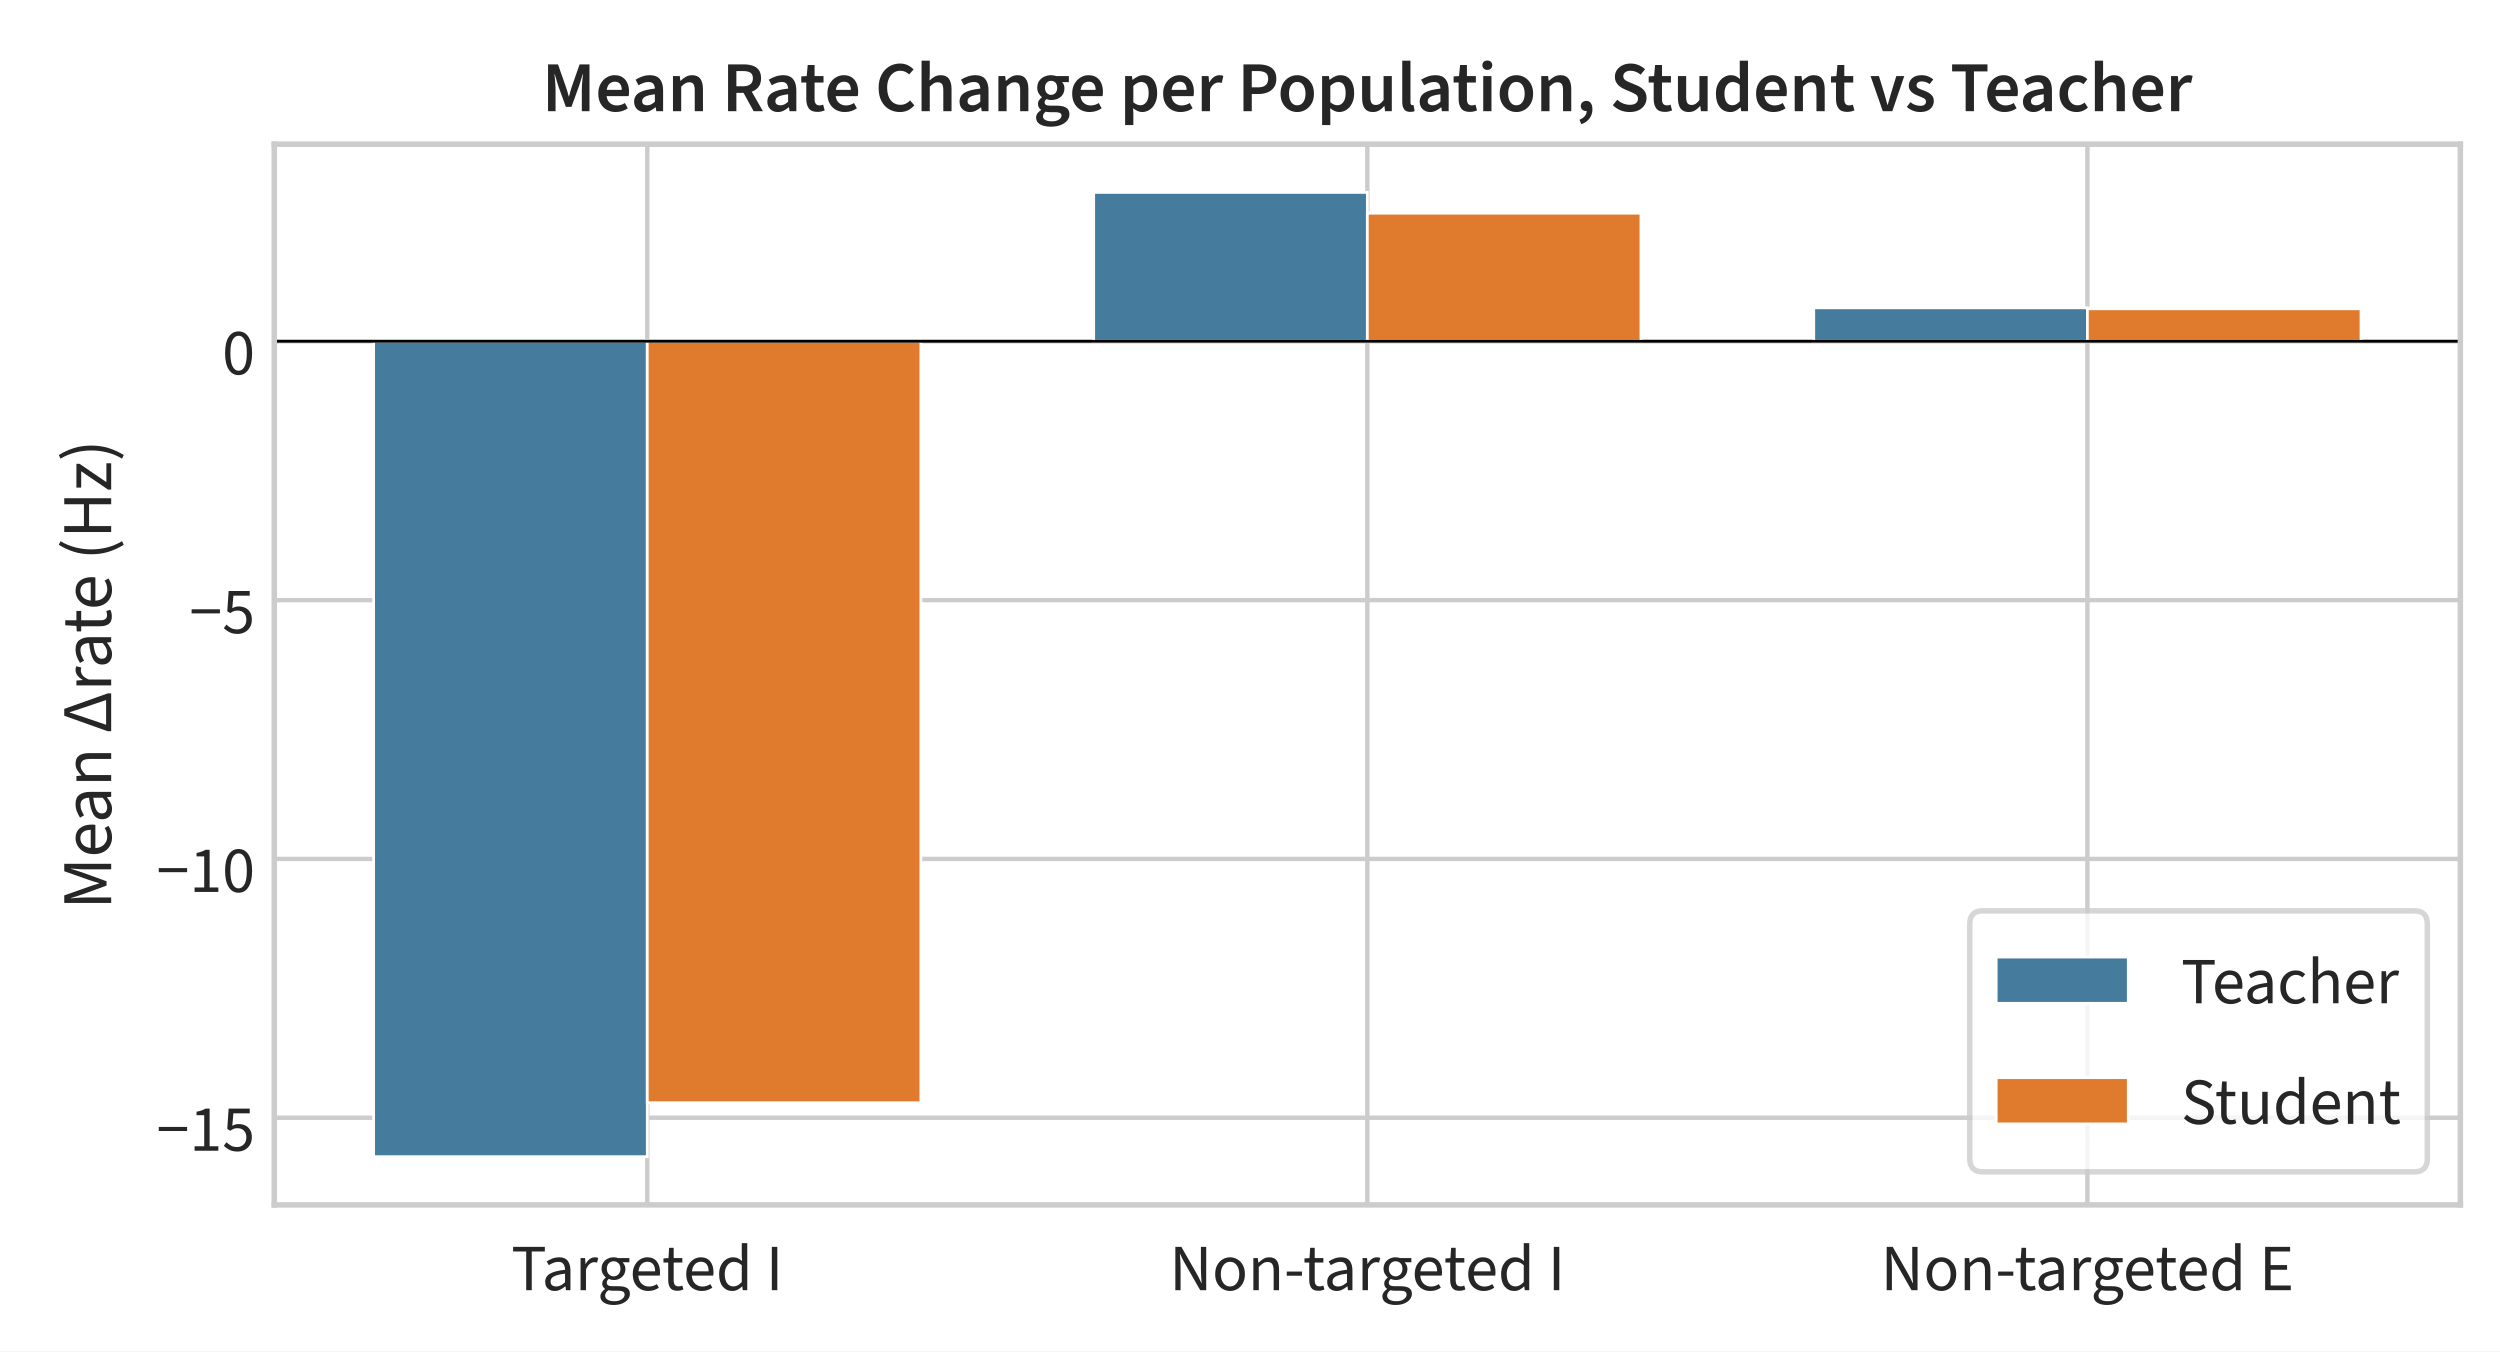
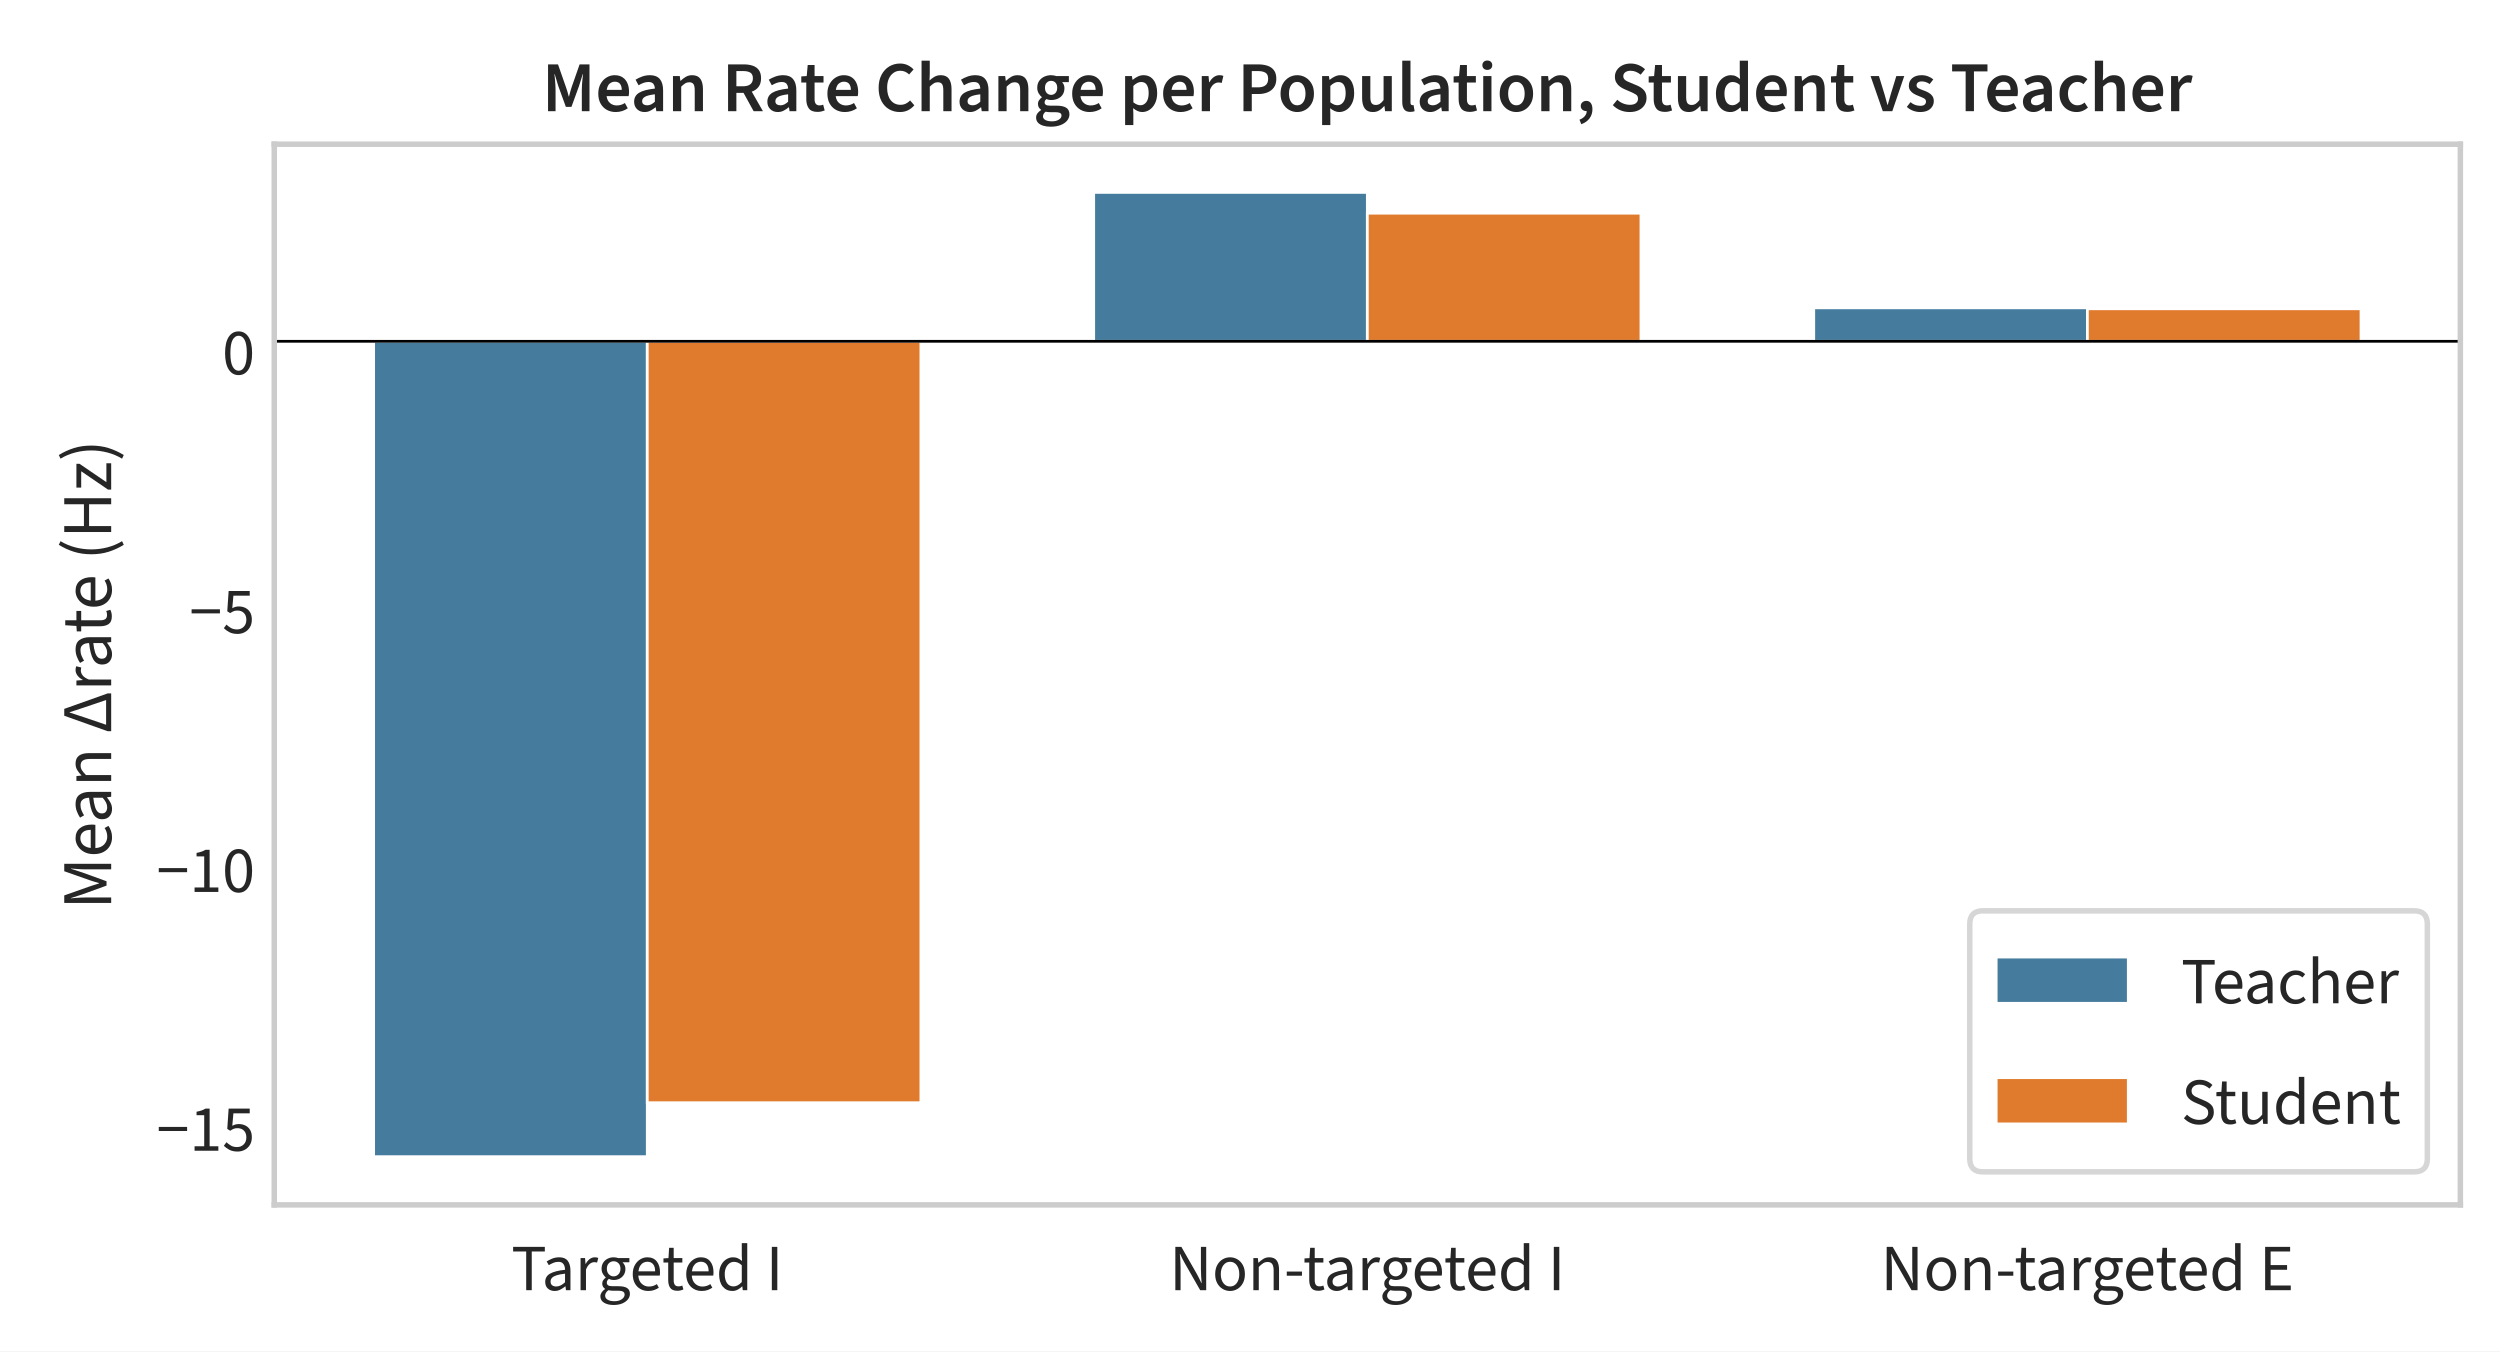
<svg xmlns="http://www.w3.org/2000/svg" xmlns:xlink="http://www.w3.org/1999/xlink" width="454.213pt" height="245.52pt" viewBox="0 0 454.213 245.52" version="1.1">
  <defs>
    <style type="text/css">*{stroke-linejoin: round; stroke-linecap: butt}</style>
  </defs>
  <g id="figure_1">
    <g id="patch_1">
      <path d="M 0 245.52  L 454.213 245.52  L 454.213 0  L 0 0  z " style="fill: #ffffff" />
    </g>
    <g id="axes_1">
      <g id="patch_2">
        <path d="M 49.831 218.908  L 447.013 218.908  L 447.013 26.2  L 49.831 26.2  z " style="fill: #ffffff" />
      </g>
      <g id="matplotlib.axis_1">
        <g id="xtick_1">
-           <g id="line2d_1">
-             <path d="M 117.598 218.908  L 117.598 26.2  " clip-path="url(#p86b9e439c9)" style="fill: none; stroke: #cccccc; stroke-width: 0.8; stroke-linecap: round" />
-           </g>
-           <g id="line2d_2" />
+           <g id="line2d_1" />
          <g id="text_1">
            <g style="fill: #262626" transform="translate(92.89114 234.408) scale(0.12 -0.12)">
              <defs>
                <path id="SourceSans3-Regular-15" d="M 1446 0  L 1446 3750  L 179 3750  L 179 4198  L 3251 4198  L 3251 3750  L 1984 3750  L 1984 0  L 1446 0  z " transform="scale(0.015625)" />
                <path id="SourceSans3-Regular-1c" d="M 1242 -77  Q 851 -77 588 153  Q 326 384 326 806  Q 326 1331 787 1600  Q 1248 1869 2246 1978  Q 2246 2176 2188 2349  Q 2131 2522 1993 2634  Q 1856 2746 1600 2746  Q 1331 2746 1094 2643  Q 858 2541 672 2426  L 467 2784  Q 685 2931 1001 3059  Q 1318 3187 1690 3187  Q 2259 3187 2515 2838  Q 2771 2490 2771 1907  L 2771 0  L 2336 0  L 2291 371  L 2272 371  Q 2042 186 1789 54  Q 1536 -77 1242 -77  z M 1389 358  Q 1613 358 1817 460  Q 2022 563 2246 762  L 2246 1600  Q 1722 1542 1414 1440  Q 1107 1338 976 1190  Q 845 1043 845 838  Q 845 582 1005 470  Q 1165 358 1389 358  z " transform="scale(0.015625)" />
                <path id="SourceSans3-Regular-2d" d="M 525 0  L 525 3110  L 960 3110  L 1005 2547  L 1024 2547  Q 1178 2842 1408 3014  Q 1638 3187 1907 3187  Q 2093 3187 2240 3123  L 2125 2675  Q 2054 2694 1993 2704  Q 1933 2714 1837 2714  Q 1638 2714 1424 2554  Q 1210 2394 1050 1997  L 1050 0  L 525 0  z " transform="scale(0.015625)" />
                <path id="SourceSans3-Regular-22" d="M 1574 -1434  Q 1005 -1434 646 -1216  Q 288 -998 288 -595  Q 288 -397 409 -214  Q 531 -32 742 109  L 742 134  Q 627 205 547 333  Q 467 461 467 640  Q 467 838 576 985  Q 685 1133 806 1216  L 806 1242  Q 653 1370 528 1587  Q 403 1805 403 2080  Q 403 2419 563 2668  Q 723 2918 992 3052  Q 1261 3187 1574 3187  Q 1702 3187 1817 3164  Q 1933 3142 2016 3110  L 3098 3110  L 3098 2707  L 2451 2707  L 2451 2682  Q 2560 2579 2637 2425  Q 2714 2272 2714 2061  Q 2714 1734 2560 1491  Q 2406 1248 2150 1117  Q 1894 986 1574 986  Q 1325 986 1107 1094  Q 1024 1024 966 937  Q 909 851 909 723  Q 909 576 1027 480  Q 1146 384 1459 384  L 2061 384  Q 2605 384 2877 208  Q 3149 32 3149 -358  Q 3149 -646 2957 -889  Q 2765 -1133 2413 -1283  Q 2061 -1434 1574 -1434  z M 1574 1338  Q 1843 1338 2038 1539  Q 2234 1741 2234 2080  Q 2234 2419 2042 2611  Q 1850 2803 1574 2803  Q 1299 2803 1107 2611  Q 915 2419 915 2080  Q 915 1741 1110 1539  Q 1306 1338 1574 1338  z M 1651 -1069  Q 2099 -1069 2368 -873  Q 2637 -678 2637 -435  Q 2637 -218 2473 -134  Q 2310 -51 2010 -51  L 1472 -51  Q 1382 -51 1276 -38  Q 1171 -26 1069 0  Q 902 -122 825 -256  Q 749 -390 749 -525  Q 749 -774 989 -921  Q 1229 -1069 1651 -1069  z " transform="scale(0.015625)" />
                <path id="SourceSans3-Regular-20" d="M 1702 2758  Q 1510 2758 1328 2665  Q 1146 2573 1014 2368  Q 883 2163 838 1830  L 2458 1830  Q 2458 2285 2259 2521  Q 2061 2758 1702 2758  z M 1786 -77  Q 1370 -77 1027 115  Q 685 307 486 675  Q 288 1043 288 1555  Q 288 2061 489 2425  Q 691 2790 1014 2988  Q 1338 3187 1696 3187  Q 2298 3187 2614 2790  Q 2931 2394 2931 1728  Q 2931 1645 2924 1568  Q 2918 1491 2906 1414  L 826 1414  Q 864 890 1161 621  Q 1459 352 1850 352  Q 2074 352 2269 416  Q 2464 480 2624 589  L 2816 243  Q 2611 102 2358 12  Q 2106 -77 1786 -77  z " transform="scale(0.015625)" />
                <path id="SourceSans3-Regular-2f" d="M 1504 -58  Q 1005 -58 809 227  Q 614 512 614 979  L 614 2682  L 154 2682  L 154 3078  L 640 3110  L 704 4109  L 1146 4109  L 1146 3110  L 1984 3110  L 1984 2682  L 1146 2682  L 1146 966  Q 1146 685 1251 528  Q 1357 371 1626 371  Q 1709 371 1798 387  Q 1888 403 1978 448  L 2086 77  Q 1965 13 1814 -22  Q 1664 -58 1504 -58  z " transform="scale(0.015625)" />
                <path id="SourceSans3-Regular-1f" d="M 1587 -77  Q 1005 -77 653 348  Q 301 774 301 1549  Q 301 2054 489 2422  Q 678 2790 988 2988  Q 1299 3187 1651 3187  Q 1920 3187 2118 3091  Q 2317 2995 2522 2829  L 2496 3360  L 2496 4557  L 3027 4557  L 3027 0  L 2592 0  L 2547 365  L 2528 365  Q 2349 186 2105 54  Q 1862 -77 1587 -77  z M 1702 365  Q 2112 365 2496 794  L 2496 2419  Q 2298 2598 2115 2672  Q 1933 2746 1741 2746  Q 1491 2746 1289 2595  Q 1088 2445 966 2179  Q 845 1914 845 1555  Q 845 998 1069 681  Q 1293 365 1702 365  z " transform="scale(0.015625)" />
                <path id="SourceSans3-Regular-1" transform="scale(0.015625)" />
                <path id="SourceSans3-Regular-a" d="M 576 0  L 576 4198  L 1107 4198  L 1107 0  L 576 0  z " transform="scale(0.015625)" />
              </defs>
              <use xlink:href="#SourceSans3-Regular-15" />
              <use xlink:href="#SourceSans3-Regular-1c" transform="translate(46.29688 0)" />
              <use xlink:href="#SourceSans3-Regular-2d" transform="translate(96.70312 0)" />
              <use xlink:href="#SourceSans3-Regular-22" transform="translate(130.4062 0)" />
              <use xlink:href="#SourceSans3-Regular-20" transform="translate(179.4062 0)" />
              <use xlink:href="#SourceSans3-Regular-2f" transform="translate(228 0)" />
              <use xlink:href="#SourceSans3-Regular-20" transform="translate(260.3906 0)" />
              <use xlink:href="#SourceSans3-Regular-1f" transform="translate(309.9844 0)" />
              <use xlink:href="#SourceSans3-Regular-1" transform="translate(365.4844 0)" />
              <use xlink:href="#SourceSans3-Regular-a" transform="translate(385.4844 0)" />
            </g>
          </g>
        </g>
        <g id="xtick_2">
-           <g id="line2d_3">
-             <path d="M 248.422 218.908  L 248.422 26.2  " clip-path="url(#p86b9e439c9)" style="fill: none; stroke: #cccccc; stroke-width: 0.8; stroke-linecap: round" />
-           </g>
-           <g id="line2d_4" />
+           <g id="line2d_2" />
          <g id="text_2">
            <g style="fill: #262626" transform="translate(212.4643 234.408) scale(0.12 -0.12)">
              <defs>
                <path id="SourceSans3-Regular-f" d="M 576 0  L 576 4198  L 1158 4198  L 2650 1587  Q 2771 1376 2883 1145  Q 2995 915 3098 685  L 3123 685  Q 3098 1011 3075 1350  Q 3053 1690 3053 2016  L 3053 4198  L 3565 4198  L 3565 0  L 2982 0  L 1491 2611  Q 1370 2822 1254 3052  Q 1139 3283 1037 3514  L 1011 3514  Q 1043 3200 1062 2867  Q 1082 2534 1082 2195  L 1082 0  L 576 0  z " transform="scale(0.015625)" />
                <path id="SourceSans3-Regular-2a" d="M 1734 -77  Q 1357 -77 1027 115  Q 698 307 496 672  Q 294 1037 294 1549  Q 294 2074 496 2438  Q 698 2803 1027 2995  Q 1357 3187 1734 3187  Q 2118 3187 2444 2995  Q 2771 2803 2972 2438  Q 3174 2074 3174 1549  Q 3174 1037 2972 672  Q 2771 307 2444 115  Q 2118 -77 1734 -77  z M 1734 358  Q 2138 358 2384 688  Q 2630 1018 2630 1549  Q 2630 2086 2384 2419  Q 2138 2752 1734 2752  Q 1338 2752 1088 2419  Q 838 2086 838 1549  Q 838 1018 1088 688  Q 1338 358 1734 358  z " transform="scale(0.015625)" />
                <path id="SourceSans3-Regular-29" d="M 525 0  L 525 3110  L 960 3110  L 1005 2662  L 1024 2662  Q 1248 2886 1497 3036  Q 1747 3187 2067 3187  Q 2560 3187 2787 2876  Q 3014 2566 3014 1971  L 3014 0  L 2490 0  L 2490 1901  Q 2490 2336 2349 2534  Q 2208 2733 1901 2733  Q 1664 2733 1475 2611  Q 1286 2490 1050 2253  L 1050 0  L 525 0  z " transform="scale(0.015625)" />
                <path id="SourceSans3-Regular-587" d="M 262 1402  L 262 1805  L 1734 1805  L 1734 1402  L 262 1402  z " transform="scale(0.015625)" />
              </defs>
              <use xlink:href="#SourceSans3-Regular-f" />
              <use xlink:href="#SourceSans3-Regular-2a" transform="translate(64.70312 0)" />
              <use xlink:href="#SourceSans3-Regular-29" transform="translate(118.9062 0)" />
              <use xlink:href="#SourceSans3-Regular-587" transform="translate(173.6094 0)" />
              <use xlink:href="#SourceSans3-Regular-2f" transform="translate(202.1094 0)" />
              <use xlink:href="#SourceSans3-Regular-1c" transform="translate(233.8125 0)" />
              <use xlink:href="#SourceSans3-Regular-2d" transform="translate(284.2188 0)" />
              <use xlink:href="#SourceSans3-Regular-22" transform="translate(317.9219 0)" />
              <use xlink:href="#SourceSans3-Regular-20" transform="translate(366.9219 0)" />
              <use xlink:href="#SourceSans3-Regular-2f" transform="translate(415.5156 0)" />
              <use xlink:href="#SourceSans3-Regular-20" transform="translate(447.9062 0)" />
              <use xlink:href="#SourceSans3-Regular-1f" transform="translate(497.5 0)" />
              <use xlink:href="#SourceSans3-Regular-1" transform="translate(553 0)" />
              <use xlink:href="#SourceSans3-Regular-a" transform="translate(573 0)" />
            </g>
          </g>
        </g>
        <g id="xtick_3">
-           <g id="line2d_5">
-             <path d="M 379.246 218.908  L 379.246 26.2  " clip-path="url(#p86b9e439c9)" style="fill: none; stroke: #cccccc; stroke-width: 0.8; stroke-linecap: round" />
-           </g>
-           <g id="line2d_6" />
+           <g id="line2d_3" />
          <g id="text_3">
            <g style="fill: #262626" transform="translate(341.704 234.408) scale(0.12 -0.12)">
              <defs>
                <path id="SourceSans3-Regular-6" d="M 576 0  L 576 4198  L 2995 4198  L 2995 3750  L 1107 3750  L 1107 2432  L 2701 2432  L 2701 1978  L 1107 1978  L 1107 454  L 3059 454  L 3059 0  L 576 0  z " transform="scale(0.015625)" />
              </defs>
              <use xlink:href="#SourceSans3-Regular-f" />
              <use xlink:href="#SourceSans3-Regular-2a" transform="translate(64.70312 0)" />
              <use xlink:href="#SourceSans3-Regular-29" transform="translate(118.9062 0)" />
              <use xlink:href="#SourceSans3-Regular-587" transform="translate(173.6094 0)" />
              <use xlink:href="#SourceSans3-Regular-2f" transform="translate(202.1094 0)" />
              <use xlink:href="#SourceSans3-Regular-1c" transform="translate(233.8125 0)" />
              <use xlink:href="#SourceSans3-Regular-2d" transform="translate(284.2188 0)" />
              <use xlink:href="#SourceSans3-Regular-22" transform="translate(317.9219 0)" />
              <use xlink:href="#SourceSans3-Regular-20" transform="translate(366.9219 0)" />
              <use xlink:href="#SourceSans3-Regular-2f" transform="translate(415.5156 0)" />
              <use xlink:href="#SourceSans3-Regular-20" transform="translate(447.9062 0)" />
              <use xlink:href="#SourceSans3-Regular-1f" transform="translate(497.5 0)" />
              <use xlink:href="#SourceSans3-Regular-1" transform="translate(553 0)" />
              <use xlink:href="#SourceSans3-Regular-6" transform="translate(573 0)" />
            </g>
          </g>
        </g>
      </g>
      <g id="matplotlib.axis_2">
        <g id="ytick_1">
-           <g id="line2d_7">
-             <path d="M 49.831 203.075  L 447.013 203.075  " clip-path="url(#p86b9e439c9)" style="fill: none; stroke: #cccccc; stroke-width: 0.8; stroke-linecap: round" />
-           </g>
-           <g id="line2d_8" />
+           <g id="line2d_4" />
          <g id="text_4">
            <g style="fill: #262626" transform="translate(28.438 209.0754) scale(0.12 -0.12)">
              <defs>
                <path id="SourceSans3-Regular-873" d="M 218 1914  L 218 2310  L 2963 2310  L 2963 1914  L 218 1914  z " transform="scale(0.015625)" />
                <path id="SourceSans3-Regular-536" d="M 506 0  L 506 435  L 1440 435  L 1440 3443  L 698 3443  L 698 3782  Q 979 3834 1187 3907  Q 1395 3981 1562 4083  L 1965 4083  L 1965 435  L 2810 435  L 2810 0  L 506 0  z " transform="scale(0.015625)" />
                <path id="SourceSans3-Regular-53a" d="M 1498 -77  Q 1011 -77 691 96  Q 371 269 160 480  L 416 826  Q 602 646 845 502  Q 1088 358 1446 358  Q 1824 358 2083 611  Q 2342 864 2342 1293  Q 2342 1715 2105 1952  Q 1869 2189 1472 2189  Q 1261 2189 1110 2125  Q 960 2061 774 1939  L 493 2118  L 627 4083  L 2669 4083  L 2669 3629  L 1088 3629  L 979 2419  Q 1126 2496 1273 2541  Q 1421 2586 1606 2586  Q 1958 2586 2243 2448  Q 2528 2310 2701 2028  Q 2874 1747 2874 1306  Q 2874 864 2678 553  Q 2483 243 2169 83  Q 1856 -77 1498 -77  z " transform="scale(0.015625)" />
              </defs>
              <use xlink:href="#SourceSans3-Regular-873" />
              <use xlink:href="#SourceSans3-Regular-536" transform="translate(49.70312 0)" />
              <use xlink:href="#SourceSans3-Regular-53a" transform="translate(99.40625 0)" />
            </g>
          </g>
        </g>
        <g id="ytick_2">
-           <g id="line2d_9">
-             <path d="M 49.831 156.053  L 447.013 156.053  " clip-path="url(#p86b9e439c9)" style="fill: none; stroke: #cccccc; stroke-width: 0.8; stroke-linecap: round" />
-           </g>
-           <g id="line2d_10" />
+           <g id="line2d_5" />
          <g id="text_5">
            <g style="fill: #262626" transform="translate(28.438 162.0532) scale(0.12 -0.12)">
              <defs>
                <path id="SourceSans3-Regular-535" d="M 1594 -77  Q 979 -77 630 476  Q 282 1030 282 2054  Q 282 3085 630 3622  Q 979 4160 1594 4160  Q 2202 4160 2550 3622  Q 2899 3085 2899 2054  Q 2899 1030 2550 476  Q 2202 -77 1594 -77  z M 1594 346  Q 1952 346 2169 752  Q 2387 1158 2387 2054  Q 2387 2950 2169 3344  Q 1952 3738 1594 3738  Q 1235 3738 1014 3344  Q 794 2950 794 2054  Q 794 1158 1014 752  Q 1235 346 1594 346  z " transform="scale(0.015625)" />
              </defs>
              <use xlink:href="#SourceSans3-Regular-873" />
              <use xlink:href="#SourceSans3-Regular-536" transform="translate(49.70312 0)" />
              <use xlink:href="#SourceSans3-Regular-535" transform="translate(99.40625 0)" />
            </g>
          </g>
        </g>
        <g id="ytick_3">
-           <g id="line2d_11">
-             <path d="M 49.831 109.031  L 447.013 109.031  " clip-path="url(#p86b9e439c9)" style="fill: none; stroke: #cccccc; stroke-width: 0.8; stroke-linecap: round" />
-           </g>
-           <g id="line2d_12" />
+           <g id="line2d_6" />
          <g id="text_6">
            <g style="fill: #262626" transform="translate(34.40237 115.0309) scale(0.12 -0.12)">
              <use xlink:href="#SourceSans3-Regular-873" />
              <use xlink:href="#SourceSans3-Regular-53a" transform="translate(49.70312 0)" />
            </g>
          </g>
        </g>
        <g id="ytick_4">
-           <g id="line2d_13">
-             <path d="M 49.831 62.009  L 447.013 62.009  " clip-path="url(#p86b9e439c9)" style="fill: none; stroke: #cccccc; stroke-width: 0.8; stroke-linecap: round" />
-           </g>
-           <g id="line2d_14" />
+           <g id="line2d_7" />
          <g id="text_7">
            <g style="fill: #262626" transform="translate(40.36675 68.00863) scale(0.12 -0.12)">
              <use xlink:href="#SourceSans3-Regular-535" />
            </g>
          </g>
        </g>
        <g id="text_8">
          <g style="fill: #262626" transform="translate(20.2 165.2184) rotate(-90) scale(0.13 -0.13)">
            <defs>
              <path id="SourceSans3-Regular-e" d="M 576 0  L 576 4198  L 1248 4198  L 2042 1952  Q 2112 1734 2182 1526  Q 2253 1318 2323 1082  L 2349 1082  Q 2419 1318 2480 1526  Q 2541 1734 2618 1952  L 3411 4198  L 4077 4198  L 4077 0  L 3578 0  L 3578 2310  Q 3578 2496 3590 2726  Q 3603 2957 3622 3184  Q 3642 3411 3654 3597  L 3629 3597  L 3302 2586  L 2515 416  L 2125 416  L 1338 2586  L 1011 3597  L 986 3597  Q 1005 3411 1024 3184  Q 1043 2957 1052 2726  Q 1062 2496 1062 2310  L 1062 0  L 576 0  z " transform="scale(0.015625)" />
              <path id="SourceSans3-Regular-31e" d="M 192 0  L 192 320  L 1574 4198  L 2189 4198  L 3571 320  L 3571 0  L 192 0  z M 768 454  L 2982 454  L 2330 2374  L 1888 3718  L 1862 3718  L 1421 2374  L 768 454  z " transform="scale(0.015625)" />
              <path id="SourceSans3-Regular-5a2" d="M 1370 -1126  Q 973 -480 749 227  Q 525 934 525 1779  Q 525 2624 749 3334  Q 973 4045 1370 4685  L 1696 4531  Q 1325 3923 1142 3216  Q 960 2509 960 1779  Q 960 1050 1142 342  Q 1325 -365 1696 -973  L 1370 -1126  z " transform="scale(0.015625)" />
              <path id="SourceSans3-Regular-9" d="M 576 0  L 576 4198  L 1107 4198  L 1107 2438  L 3059 2438  L 3059 4198  L 3597 4198  L 3597 0  L 3059 0  L 3059 1978  L 1107 1978  L 1107 0  L 576 0  z " transform="scale(0.015625)" />
              <path id="SourceSans3-Regular-35" d="M 198 0  L 198 282  L 1837 2682  L 378 2682  L 378 3110  L 2502 3110  L 2502 2829  L 864 429  L 2554 429  L 2554 0  L 198 0  z " transform="scale(0.015625)" />
              <path id="SourceSans3-Regular-5a3" d="M 570 -1126  L 243 -973  Q 614 -365 796 342  Q 979 1050 979 1779  Q 979 2509 796 3216  Q 614 3923 243 4531  L 570 4685  Q 966 4045 1190 3334  Q 1414 2624 1414 1779  Q 1414 934 1190 227  Q 966 -480 570 -1126  z " transform="scale(0.015625)" />
            </defs>
            <use xlink:href="#SourceSans3-Regular-e" />
            <use xlink:href="#SourceSans3-Regular-20" transform="translate(72.70312 0)" />
            <use xlink:href="#SourceSans3-Regular-1c" transform="translate(120.8906 0)" />
            <use xlink:href="#SourceSans3-Regular-29" transform="translate(171.2969 0)" />
            <use xlink:href="#SourceSans3-Regular-1" transform="translate(226 0)" />
            <use xlink:href="#SourceSans3-Regular-31e" transform="translate(246 0)" />
            <use xlink:href="#SourceSans3-Regular-2d" transform="translate(304.7969 0)" />
            <use xlink:href="#SourceSans3-Regular-1c" transform="translate(337.0938 0)" />
            <use xlink:href="#SourceSans3-Regular-2f" transform="translate(386.0938 0)" />
            <use xlink:href="#SourceSans3-Regular-20" transform="translate(418.4844 0)" />
            <use xlink:href="#SourceSans3-Regular-1" transform="translate(468.0781 0)" />
            <use xlink:href="#SourceSans3-Regular-5a2" transform="translate(488.0781 0)" />
            <use xlink:href="#SourceSans3-Regular-9" transform="translate(518.375 0)" />
            <use xlink:href="#SourceSans3-Regular-35" transform="translate(583.5781 0)" />
            <use xlink:href="#SourceSans3-Regular-5a3" transform="translate(626.0781 0)" />
          </g>
        </g>
      </g>
      <g id="patch_3">
-         <path d="M 67.885 62.009  L 117.598 62.009  L 117.598 210.149  L 67.885 210.149  z " clip-path="url(#p86b9e439c9)" style="fill: #457b9d; stroke: #ffffff; stroke-width: 0.5; stroke-linejoin: miter" />
+         <path d="M 67.885 62.009  L 117.598 62.009  L 117.598 210.149  L 67.885 210.149  z " clip-path="url(#p67f57cca23)" style="fill: #457b9d; stroke: #ffffff; stroke-width: 0.5; stroke-linejoin: miter" />
      </g>
      <g id="patch_4">
-         <path d="M 117.598 62.009  L 167.311 62.009  L 167.311 200.348  L 117.598 200.348  z " clip-path="url(#p86b9e439c9)" style="fill: #e07b2e; stroke: #ffffff; stroke-width: 0.5; stroke-linejoin: miter" />
+         <path d="M 117.598 62.009  L 167.311 62.009  L 167.311 200.348  L 117.598 200.348  z " clip-path="url(#p67f57cca23)" style="fill: #e07b2e; stroke: #ffffff; stroke-width: 0.5; stroke-linejoin: miter" />
      </g>
      <g id="patch_5">
-         <path d="M 198.709 62.009  L 248.422 62.009  L 248.422 34.959  L 198.709 34.959  z " clip-path="url(#p86b9e439c9)" style="fill: #457b9d; stroke: #ffffff; stroke-width: 0.5; stroke-linejoin: miter" />
+         <path d="M 198.709 62.009  L 248.422 62.009  L 248.422 34.959  L 198.709 34.959  z " clip-path="url(#p67f57cca23)" style="fill: #457b9d; stroke: #ffffff; stroke-width: 0.5; stroke-linejoin: miter" />
      </g>
      <g id="patch_6">
-         <path d="M 248.422 62.009  L 298.135 62.009  L 298.135 38.735  L 248.422 38.735  z " clip-path="url(#p86b9e439c9)" style="fill: #e07b2e; stroke: #ffffff; stroke-width: 0.5; stroke-linejoin: miter" />
+         <path d="M 248.422 62.009  L 298.135 62.009  L 298.135 38.735  L 248.422 38.735  z " clip-path="url(#p67f57cca23)" style="fill: #e07b2e; stroke: #ffffff; stroke-width: 0.5; stroke-linejoin: miter" />
      </g>
      <g id="patch_7">
-         <path d="M 329.533 62.009  L 379.246 62.009  L 379.246 55.929  L 329.533 55.929  z " clip-path="url(#p86b9e439c9)" style="fill: #457b9d; stroke: #ffffff; stroke-width: 0.5; stroke-linejoin: miter" />
+         <path d="M 329.533 62.009  L 379.246 62.009  L 379.246 55.929  L 329.533 55.929  z " clip-path="url(#p67f57cca23)" style="fill: #457b9d; stroke: #ffffff; stroke-width: 0.5; stroke-linejoin: miter" />
      </g>
      <g id="patch_8">
-         <path d="M 379.246 62.009  L 428.959 62.009  L 428.959 56.102  L 379.246 56.102  z " clip-path="url(#p86b9e439c9)" style="fill: #e07b2e; stroke: #ffffff; stroke-width: 0.5; stroke-linejoin: miter" />
-       </g>
-       <g id="line2d_15">
-         <path d="M 49.831 62.009  L 447.013 62.009  " clip-path="url(#p86b9e439c9)" style="fill: none; stroke: #000000; stroke-width: 0.5; stroke-linecap: round" />
+         <path d="M 379.246 62.009  L 428.959 62.009  L 428.959 56.102  L 379.246 56.102  z " clip-path="url(#p67f57cca23)" style="fill: #e07b2e; stroke: #ffffff; stroke-width: 0.5; stroke-linejoin: miter" />
+       </g>
+       <g id="line2d_8">
+         <path d="M 49.831 62.009  L 447.013 62.009  " clip-path="url(#p67f57cca23)" style="fill: none; stroke: #000000; stroke-width: 0.5; stroke-linecap: round" />
      </g>
      <g id="patch_9">
        <path d="M 49.831 218.908  L 49.831 26.2  " style="fill: none; stroke: #cccccc; stroke-linejoin: miter; stroke-linecap: square" />
      </g>
      <g id="patch_10">
        <path d="M 447.013 218.908  L 447.013 26.2  " style="fill: none; stroke: #cccccc; stroke-linejoin: miter; stroke-linecap: square" />
      </g>
      <g id="patch_11">
        <path d="M 49.831 218.908  L 447.013 218.908  " style="fill: none; stroke: #cccccc; stroke-linejoin: miter; stroke-linecap: square" />
      </g>
      <g id="patch_12">
        <path d="M 49.831 26.2  L 447.013 26.2  " style="fill: none; stroke: #cccccc; stroke-linejoin: miter; stroke-linecap: square" />
      </g>
      <g id="text_9">
        <g style="fill: #262626" transform="translate(98.49353 20.2) scale(0.13 -0.13)">
          <defs>
            <path id="SourceSans3-Semibold-e" d="M 531 0  L 531 4186  L 1421 4186  L 2138 2138  Q 2208 1939 2265 1744  Q 2323 1549 2381 1318  L 2406 1318  Q 2464 1549 2518 1744  Q 2573 1939 2637 2138  L 3354 4186  L 4237 4186  L 4237 0  L 3552 0  L 3552 1907  Q 3552 2106 3568 2362  Q 3584 2618 3609 2870  Q 3635 3123 3661 3315  L 3635 3315  L 3302 2253  L 2624 384  L 2125 384  L 1446 2253  L 1126 3315  L 1101 3315  Q 1126 3123 1148 2870  Q 1171 2618 1187 2362  Q 1203 2106 1203 1907  L 1203 0  L 531 0  z " transform="scale(0.015625)" />
            <path id="SourceSans3-Semibold-20" d="M 1728 2637  Q 1498 2637 1290 2480  Q 1082 2323 1011 1907  L 2355 1907  Q 2355 2246 2201 2441  Q 2048 2637 1728 2637  z M 1818 -77  Q 1376 -77 1021 118  Q 666 314 461 682  Q 256 1050 256 1574  Q 256 2086 467 2454  Q 678 2822 1011 3020  Q 1344 3219 1715 3219  Q 2144 3219 2432 3027  Q 2720 2835 2864 2499  Q 3008 2163 3008 1728  Q 3008 1517 2970 1344  L 998 1344  Q 1062 915 1321 713  Q 1581 512 1907 512  Q 2298 512 2637 730  L 2893 256  Q 2675 102 2396 12  Q 2118 -77 1818 -77  z " transform="scale(0.015625)" />
            <path id="SourceSans3-Semibold-1c" d="M 1229 -77  Q 819 -77 556 179  Q 294 435 294 845  Q 294 1376 739 1648  Q 1184 1920 2150 2022  Q 2144 2266 2019 2438  Q 1894 2611 1574 2611  Q 1344 2611 1123 2528  Q 902 2445 691 2317  L 422 2816  Q 685 2982 1014 3100  Q 1344 3219 1715 3219  Q 2304 3219 2595 2870  Q 2886 2522 2886 1856  L 2886 0  L 2278 0  L 2227 346  L 2202 346  Q 1984 166 1747 44  Q 1510 -77 1229 -77  z M 1459 525  Q 1651 525 1814 605  Q 1978 685 2150 845  L 2150 1510  Q 1510 1434 1260 1286  Q 1011 1139 1011 896  Q 1011 698 1139 611  Q 1267 525 1459 525  z " transform="scale(0.015625)" />
            <path id="SourceSans3-Semibold-29" d="M 467 0  L 467 3142  L 1075 3142  L 1126 2720  L 1152 2720  Q 1363 2925 1612 3072  Q 1862 3219 2182 3219  Q 2688 3219 2918 2892  Q 3149 2566 3149 1971  L 3149 0  L 2413 0  L 2413 1875  Q 2413 2266 2297 2426  Q 2182 2586 1920 2586  Q 1715 2586 1558 2486  Q 1402 2387 1203 2195  L 1203 0  L 467 0  z " transform="scale(0.015625)" />
            <path id="SourceSans3-Semibold-1" transform="scale(0.015625)" />
            <path id="SourceSans3-Semibold-13" d="M 531 0  L 531 4186  L 1946 4186  Q 2381 4186 2729 4070  Q 3078 3955 3280 3683  Q 3482 3411 3482 2944  Q 3482 2464 3254 2169  Q 3027 1875 2650 1747  L 3648 0  L 2816 0  L 1914 1638  L 1274 1638  L 1274 0  L 531 0  z M 1274 2227  L 1869 2227  Q 2298 2227 2525 2409  Q 2752 2592 2752 2944  Q 2752 3302 2525 3446  Q 2298 3590 1869 3590  L 1274 3590  L 1274 2227  z " transform="scale(0.015625)" />
            <path id="SourceSans3-Semibold-2f" d="M 1574 -64  Q 1030 -64 803 249  Q 576 563 576 1069  L 576 2560  L 128 2560  L 128 3110  L 614 3142  L 704 4128  L 1318 4128  L 1318 3142  L 2118 3142  L 2118 2560  L 1318 2560  L 1318 1069  Q 1318 518 1760 518  Q 1939 518 2086 582  L 2221 64  Q 2099 13 1932 -25  Q 1766 -64 1574 -64  z " transform="scale(0.015625)" />
            <path id="SourceSans3-Semibold-4" d="M 2214 -77  Q 1683 -77 1251 172  Q 819 422 566 905  Q 314 1389 314 2080  Q 314 2765 573 3254  Q 832 3744 1267 4003  Q 1702 4262 2227 4262  Q 2624 4262 2931 4108  Q 3238 3955 3437 3731  L 3040 3283  Q 2880 3443 2685 3529  Q 2490 3616 2246 3616  Q 1914 3616 1648 3430  Q 1382 3245 1228 2905  Q 1075 2566 1075 2099  Q 1075 1382 1398 976  Q 1722 570 2266 570  Q 2534 570 2748 675  Q 2963 781 3130 960  L 3507 525  Q 3251 230 2931 76  Q 2611 -77 2214 -77  z " transform="scale(0.015625)" />
            <path id="SourceSans3-Semibold-23" d="M 467 0  L 467 4518  L 1203 4518  L 1203 3354  L 1178 2746  Q 1376 2931 1619 3075  Q 1862 3219 2182 3219  Q 2688 3219 2918 2892  Q 3149 2566 3149 1971  L 3149 0  L 2413 0  L 2413 1875  Q 2413 2266 2297 2426  Q 2182 2586 1920 2586  Q 1715 2586 1558 2486  Q 1402 2387 1203 2195  L 1203 0  L 467 0  z " transform="scale(0.015625)" />
            <path id="SourceSans3-Semibold-22" d="M 1562 -1389  Q 1190 -1389 892 -1299  Q 595 -1210 425 -1027  Q 256 -845 256 -570  Q 256 -179 704 102  L 704 128  Q 582 205 502 333  Q 422 461 422 653  Q 422 838 528 988  Q 634 1139 768 1235  L 768 1261  Q 608 1382 483 1600  Q 358 1818 358 2093  Q 358 2458 531 2707  Q 704 2957 989 3088  Q 1274 3219 1600 3219  Q 1728 3219 1846 3196  Q 1965 3174 2061 3142  L 3187 3142  L 3187 2598  L 2598 2598  L 2598 2573  Q 2688 2477 2739 2352  Q 2790 2227 2790 2061  Q 2790 1715 2630 1478  Q 2470 1242 2201 1120  Q 1933 998 1600 998  Q 1498 998 1389 1017  Q 1280 1037 1171 1082  Q 1101 1018 1059 954  Q 1018 890 1018 781  Q 1018 646 1130 569  Q 1242 493 1530 493  L 2086 493  Q 2656 493 2947 310  Q 3238 128 3238 -282  Q 3238 -589 3033 -841  Q 2829 -1094 2451 -1241  Q 2074 -1389 1562 -1389  z M 1600 1459  Q 1824 1459 1984 1625  Q 2144 1792 2144 2093  Q 2144 2394 1987 2554  Q 1830 2714 1600 2714  Q 1370 2714 1210 2554  Q 1050 2394 1050 2093  Q 1050 1792 1210 1625  Q 1370 1459 1600 1459  z M 1677 -909  Q 2054 -909 2291 -755  Q 2528 -602 2528 -403  Q 2528 -218 2384 -154  Q 2240 -90 1971 -90  L 1542 -90  Q 1286 -90 1114 -45  Q 870 -230 870 -461  Q 870 -672 1088 -790  Q 1306 -909 1677 -909  z " transform="scale(0.015625)" />
            <path id="SourceSans3-Semibold-2b" d="M 467 -1242  L 467 3142  L 1075 3142  L 1126 2810  L 1152 2810  Q 1350 2976 1596 3097  Q 1843 3219 2099 3219  Q 2688 3219 3011 2784  Q 3334 2349 3334 1619  Q 3334 1082 3142 701  Q 2950 320 2646 121  Q 2342 -77 1990 -77  Q 1786 -77 1581 16  Q 1376 109 1184 269  L 1203 -256  L 1203 -1242  L 467 -1242  z M 1837 531  Q 2150 531 2361 806  Q 2573 1082 2573 1613  Q 2573 2086 2413 2348  Q 2253 2611 1894 2611  Q 1562 2611 1203 2259  L 1203 794  Q 1376 653 1536 592  Q 1696 531 1837 531  z " transform="scale(0.015625)" />
            <path id="SourceSans3-Semibold-2d" d="M 467 0  L 467 3142  L 1075 3142  L 1126 2586  L 1152 2586  Q 1318 2893 1552 3056  Q 1786 3219 2042 3219  Q 2266 3219 2400 3155  L 2253 2528  Q 2176 2547 2112 2556  Q 2048 2566 1946 2566  Q 1760 2566 1555 2422  Q 1350 2278 1203 1920  L 1203 0  L 467 0  z " transform="scale(0.015625)" />
            <path id="SourceSans3-Semibold-11" d="M 531 0  L 531 4186  L 1850 4186  Q 2317 4186 2681 4064  Q 3046 3942 3257 3660  Q 3469 3379 3469 2893  Q 3469 2432 3257 2131  Q 3046 1830 2688 1683  Q 2330 1536 1875 1536  L 1274 1536  L 1274 0  L 531 0  z M 1274 2131  L 1818 2131  Q 2739 2131 2739 2893  Q 2739 3290 2499 3440  Q 2259 3590 1792 3590  L 1274 3590  L 1274 2131  z " transform="scale(0.015625)" />
            <path id="SourceSans3-Semibold-2a" d="M 1754 -77  Q 1363 -77 1024 118  Q 685 314 473 682  Q 262 1050 262 1568  Q 262 2093 473 2461  Q 685 2829 1024 3024  Q 1363 3219 1754 3219  Q 2150 3219 2489 3024  Q 2829 2829 3040 2461  Q 3251 2093 3251 1568  Q 3251 1050 3040 682  Q 2829 314 2489 118  Q 2150 -77 1754 -77  z M 1754 525  Q 2099 525 2297 813  Q 2496 1101 2496 1568  Q 2496 2042 2297 2330  Q 2099 2618 1754 2618  Q 1408 2618 1213 2330  Q 1018 2042 1018 1568  Q 1018 1101 1213 813  Q 1408 525 1754 525  z " transform="scale(0.015625)" />
            <path id="SourceSans3-Semibold-30" d="M 1402 -77  Q 896 -77 665 249  Q 435 576 435 1171  L 435 3142  L 1171 3142  L 1171 1267  Q 1171 877 1286 717  Q 1402 557 1658 557  Q 1862 557 2019 659  Q 2176 762 2355 992  L 2355 3142  L 3091 3142  L 3091 0  L 2490 0  L 2432 461  L 2413 461  Q 2208 218 1965 70  Q 1722 -77 1402 -77  z " transform="scale(0.015625)" />
            <path id="SourceSans3-Semibold-27" d="M 1184 -64  Q 794 -64 630 173  Q 467 410 467 819  L 467 4518  L 1203 4518  L 1203 781  Q 1203 640 1254 589  Q 1306 538 1370 538  Q 1395 538 1417 541  Q 1440 544 1478 550  L 1574 0  Q 1510 -26 1411 -45  Q 1312 -64 1184 -64  z " transform="scale(0.015625)" />
            <path id="SourceSans3-Semibold-24" d="M 467 0  L 467 3142  L 1203 3142  L 1203 0  L 467 0  z M 832 3693  Q 634 3693 512 3808  Q 390 3923 390 4115  Q 390 4301 512 4416  Q 634 4531 832 4531  Q 1030 4531 1152 4416  Q 1274 4301 1274 4115  Q 1274 3923 1152 3808  Q 1030 3693 832 3693  z " transform="scale(0.015625)" />
            <path id="SourceSans3-Semibold-56c" d="M 461 -1165  L 301 -762  Q 614 -640 784 -432  Q 954 -224 947 13  Q 934 13 918 13  Q 902 13 890 13  Q 704 13 560 131  Q 416 250 416 467  Q 416 672 563 797  Q 710 922 909 922  Q 1171 922 1315 723  Q 1459 525 1459 166  Q 1459 -301 1196 -649  Q 934 -998 461 -1165  z " transform="scale(0.015625)" />
            <path id="SourceSans3-Semibold-14" d="M 1754 -77  Q 858 -77 243 538  L 646 1024  Q 870 806 1168 688  Q 1466 570 1766 570  Q 2125 570 2310 717  Q 2496 864 2496 1107  Q 2496 1370 2313 1485  Q 2131 1600 1850 1722  L 1274 1971  Q 1069 2061 873 2205  Q 678 2349 553 2566  Q 429 2784 429 3085  Q 429 3418 608 3683  Q 787 3949 1107 4105  Q 1427 4262 1837 4262  Q 2214 4262 2550 4121  Q 2886 3981 3123 3750  L 2733 3264  Q 2534 3430 2307 3523  Q 2080 3616 1837 3616  Q 1542 3616 1360 3485  Q 1178 3354 1178 3123  Q 1178 2963 1270 2857  Q 1363 2752 1516 2678  Q 1670 2605 1843 2534  L 2413 2298  Q 2790 2138 3024 1878  Q 3258 1619 3258 1165  Q 3258 826 3078 544  Q 2899 262 2563 92  Q 2227 -77 1754 -77  z " transform="scale(0.015625)" />
            <path id="SourceSans3-Semibold-1f" d="M 1568 -77  Q 979 -77 627 358  Q 275 794 275 1568  Q 275 2080 464 2451  Q 653 2822 960 3020  Q 1267 3219 1606 3219  Q 1875 3219 2064 3126  Q 2253 3034 2432 2874  L 2406 3379  L 2406 4518  L 3142 4518  L 3142 0  L 2534 0  L 2483 339  L 2458 339  Q 2285 166 2054 44  Q 1824 -77 1568 -77  z M 1747 531  Q 2099 531 2406 883  L 2406 2349  Q 2246 2496 2086 2553  Q 1926 2611 1766 2611  Q 1466 2611 1251 2339  Q 1037 2067 1037 1574  Q 1037 1069 1222 800  Q 1408 531 1747 531  z " transform="scale(0.015625)" />
            <path id="SourceSans3-Semibold-31" d="M 1171 0  L 77 3142  L 826 3142  L 1325 1510  Q 1389 1280 1456 1043  Q 1523 806 1587 563  L 1613 563  Q 1683 806 1750 1043  Q 1818 1280 1882 1510  L 2381 3142  L 3091 3142  L 2022 0  L 1171 0  z " transform="scale(0.015625)" />
            <path id="SourceSans3-Semibold-2e" d="M 1344 -77  Q 1018 -77 701 44  Q 384 166 154 384  L 480 806  Q 685 634 905 557  Q 1126 480 1370 480  Q 1626 480 1747 589  Q 1869 698 1869 858  Q 1869 1056 1670 1158  Q 1472 1261 1210 1357  Q 986 1440 784 1558  Q 582 1677 457 1853  Q 333 2029 333 2278  Q 333 2694 640 2956  Q 947 3219 1472 3219  Q 1792 3219 2061 3113  Q 2330 3008 2522 2842  L 2195 2426  Q 1862 2662 1491 2662  Q 1254 2662 1139 2563  Q 1024 2464 1024 2317  Q 1024 2144 1190 2051  Q 1357 1958 1651 1856  Q 1894 1773 2102 1654  Q 2310 1536 2438 1353  Q 2566 1171 2566 896  Q 2566 493 2252 208  Q 1939 -77 1344 -77  z " transform="scale(0.015625)" />
            <path id="SourceSans3-Semibold-15" d="M 1376 0  L 1376 3558  L 166 3558  L 166 4186  L 3328 4186  L 3328 3558  L 2118 3558  L 2118 0  L 1376 0  z " transform="scale(0.015625)" />
            <path id="SourceSans3-Semibold-1e" d="M 1792 -77  Q 1357 -77 1011 118  Q 666 314 464 682  Q 262 1050 262 1568  Q 262 2093 480 2461  Q 698 2829 1059 3024  Q 1421 3219 1837 3219  Q 2138 3219 2365 3123  Q 2592 3027 2758 2867  L 2406 2413  Q 2304 2502 2173 2560  Q 2042 2618 1875 2618  Q 1504 2618 1261 2330  Q 1018 2042 1018 1568  Q 1018 1101 1254 813  Q 1491 525 1862 525  Q 2048 525 2211 592  Q 2374 659 2502 774  L 2803 320  Q 2605 141 2345 32  Q 2086 -77 1792 -77  z " transform="scale(0.015625)" />
          </defs>
          <use xlink:href="#SourceSans3-Semibold-e" />
          <use xlink:href="#SourceSans3-Semibold-20" transform="translate(74.5 0)" />
          <use xlink:href="#SourceSans3-Semibold-1c" transform="translate(124 0)" />
          <use xlink:href="#SourceSans3-Semibold-29" transform="translate(175.5938 0)" />
          <use xlink:href="#SourceSans3-Semibold-1" transform="translate(231.5938 0)" />
          <use xlink:href="#SourceSans3-Semibold-13" transform="translate(251.5938 0)" />
          <use xlink:href="#SourceSans3-Semibold-1c" transform="translate(310.2031 0)" />
          <use xlink:href="#SourceSans3-Semibold-2f" transform="translate(360.2031 0)" />
          <use xlink:href="#SourceSans3-Semibold-20" transform="translate(394.7031 0)" />
          <use xlink:href="#SourceSans3-Semibold-1" transform="translate(445.4062 0)" />
          <use xlink:href="#SourceSans3-Semibold-4" transform="translate(465.4062 0)" />
          <use xlink:href="#SourceSans3-Semibold-23" transform="translate(523 0)" />
          <use xlink:href="#SourceSans3-Semibold-1c" transform="translate(578.7969 0)" />
          <use xlink:href="#SourceSans3-Semibold-29" transform="translate(630.3906 0)" />
          <use xlink:href="#SourceSans3-Semibold-22" transform="translate(686.3906 0)" />
          <use xlink:href="#SourceSans3-Semibold-20" transform="translate(736.7969 0)" />
          <use xlink:href="#SourceSans3-Semibold-1" transform="translate(787.5 0)" />
          <use xlink:href="#SourceSans3-Semibold-2b" transform="translate(807.5 0)" />
          <use xlink:href="#SourceSans3-Semibold-20" transform="translate(863.9062 0)" />
          <use xlink:href="#SourceSans3-Semibold-2d" transform="translate(914.6094 0)" />
          <use xlink:href="#SourceSans3-Semibold-1" transform="translate(951.9062 0)" />
          <use xlink:href="#SourceSans3-Semibold-11" transform="translate(971.9062 0)" />
          <use xlink:href="#SourceSans3-Semibold-2a" transform="translate(1027.906 0)" />
          <use xlink:href="#SourceSans3-Semibold-2b" transform="translate(1082.812 0)" />
          <use xlink:href="#SourceSans3-Semibold-30" transform="translate(1139.219 0)" />
          <use xlink:href="#SourceSans3-Semibold-27" transform="translate(1194.812 0)" />
          <use xlink:href="#SourceSans3-Semibold-1c" transform="translate(1221.906 0)" />
          <use xlink:href="#SourceSans3-Semibold-2f" transform="translate(1271.906 0)" />
          <use xlink:href="#SourceSans3-Semibold-24" transform="translate(1308 0)" />
          <use xlink:href="#SourceSans3-Semibold-2a" transform="translate(1334.203 0)" />
          <use xlink:href="#SourceSans3-Semibold-29" transform="translate(1389.109 0)" />
          <use xlink:href="#SourceSans3-Semibold-56c" transform="translate(1445.109 0)" />
          <use xlink:href="#SourceSans3-Semibold-1" transform="translate(1472.609 0)" />
          <use xlink:href="#SourceSans3-Semibold-14" transform="translate(1492.609 0)" />
          <use xlink:href="#SourceSans3-Semibold-2f" transform="translate(1544.516 0)" />
          <use xlink:href="#SourceSans3-Semibold-30" transform="translate(1580.609 0)" />
          <use xlink:href="#SourceSans3-Semibold-1f" transform="translate(1636.203 0)" />
          <use xlink:href="#SourceSans3-Semibold-20" transform="translate(1692.609 0)" />
          <use xlink:href="#SourceSans3-Semibold-29" transform="translate(1743.312 0)" />
          <use xlink:href="#SourceSans3-Semibold-2f" transform="translate(1799.312 0)" />
          <use xlink:href="#SourceSans3-Semibold-1" transform="translate(1835.406 0)" />
          <use xlink:href="#SourceSans3-Semibold-31" transform="translate(1855.406 0)" />
          <use xlink:href="#SourceSans3-Semibold-2e" transform="translate(1904.906 0)" />
          <use xlink:href="#SourceSans3-Semibold-1" transform="translate(1948 0)" />
          <use xlink:href="#SourceSans3-Semibold-15" transform="translate(1968 0)" />
          <use xlink:href="#SourceSans3-Semibold-20" transform="translate(2015.5 0)" />
          <use xlink:href="#SourceSans3-Semibold-1c" transform="translate(2065 0)" />
          <use xlink:href="#SourceSans3-Semibold-1e" transform="translate(2116.594 0)" />
          <use xlink:href="#SourceSans3-Semibold-23" transform="translate(2162.797 0)" />
          <use xlink:href="#SourceSans3-Semibold-20" transform="translate(2218.594 0)" />
          <use xlink:href="#SourceSans3-Semibold-2d" transform="translate(2269.297 0)" />
        </g>
      </g>
      <g id="legend_1">
        <g id="patch_13">
          <path d="M 360.277 212.908  L 438.613 212.908  Q 441.013 212.908 441.013 210.508  L 441.013 167.884  Q 441.013 165.484 438.613 165.484  L 360.277 165.484  Q 357.877 165.484 357.877 167.884  L 357.877 210.508  Q 357.877 212.908 360.277 212.908  z " style="fill: #ffffff; opacity: 0.8; stroke: #cccccc; stroke-linejoin: miter" />
        </g>
        <g id="patch_14">
          <path d="M 362.678 182.284  L 386.678 182.284  L 386.678 173.884  L 362.678 173.884  z " style="fill: #457b9d; stroke: #ffffff; stroke-width: 0.5; stroke-linejoin: miter" />
        </g>
        <g id="text_10">
          <g style="fill: #262626" transform="translate(396.2775 182.284) scale(0.12 -0.12)">
            <defs>
              <path id="SourceSans3-Regular-1e" d="M 1760 -77  Q 1344 -77 1011 115  Q 678 307 486 672  Q 294 1037 294 1549  Q 294 2074 502 2438  Q 710 2803 1052 2995  Q 1395 3187 1792 3187  Q 2099 3187 2320 3084  Q 2541 2982 2701 2822  L 2438 2502  Q 2317 2611 2166 2681  Q 2016 2752 1811 2752  Q 1536 2752 1315 2601  Q 1094 2451 966 2179  Q 838 1907 838 1549  Q 838 1018 1107 688  Q 1376 358 1805 358  Q 2016 358 2201 441  Q 2387 525 2528 653  L 2758 333  Q 2566 147 2313 35  Q 2061 -77 1760 -77  z " transform="scale(0.015625)" />
              <path id="SourceSans3-Regular-23" d="M 525 0  L 525 4557  L 1050 4557  L 1050 3315  L 1030 2675  Q 1254 2886 1500 3036  Q 1747 3187 2067 3187  Q 2560 3187 2787 2876  Q 3014 2566 3014 1971  L 3014 0  L 2490 0  L 2490 1901  Q 2490 2336 2349 2534  Q 2208 2733 1901 2733  Q 1664 2733 1475 2611  Q 1286 2490 1050 2253  L 1050 0  L 525 0  z " transform="scale(0.015625)" />
            </defs>
            <use xlink:href="#SourceSans3-Regular-15" />
            <use xlink:href="#SourceSans3-Regular-20" transform="translate(47 0)" />
            <use xlink:href="#SourceSans3-Regular-1c" transform="translate(95.1875 0)" />
            <use xlink:href="#SourceSans3-Regular-1e" transform="translate(145.5938 0)" />
            <use xlink:href="#SourceSans3-Regular-23" transform="translate(191.1875 0)" />
            <use xlink:href="#SourceSans3-Regular-20" transform="translate(245.5938 0)" />
            <use xlink:href="#SourceSans3-Regular-2d" transform="translate(295.1875 0)" />
          </g>
        </g>
        <g id="patch_15">
          <path d="M 362.678 204.196  L 386.678 204.196  L 386.678 195.796  L 362.678 195.796  z " style="fill: #e07b2e; stroke: #ffffff; stroke-width: 0.5; stroke-linejoin: miter" />
        </g>
        <g id="text_11">
          <g style="fill: #262626" transform="translate(396.2775 204.196) scale(0.12 -0.12)">
            <defs>
              <path id="SourceSans3-Regular-14" d="M 1741 -77  Q 1293 -77 918 89  Q 544 256 269 550  L 570 896  Q 794 659 1104 524  Q 1414 390 1747 390  Q 2163 390 2393 579  Q 2624 768 2624 1075  Q 2624 1293 2531 1421  Q 2438 1549 2281 1638  Q 2125 1728 1926 1818  L 1325 2080  Q 1126 2170 928 2304  Q 730 2438 602 2649  Q 474 2861 474 3162  Q 474 3482 643 3734  Q 813 3987 1110 4131  Q 1408 4275 1792 4275  Q 2176 4275 2496 4134  Q 2816 3994 3034 3770  L 2746 3424  Q 2547 3597 2310 3702  Q 2074 3808 1792 3808  Q 1440 3808 1225 3641  Q 1011 3475 1011 3194  Q 1011 2995 1116 2864  Q 1222 2733 1382 2649  Q 1542 2566 1709 2496  L 2304 2240  Q 2682 2080 2925 1833  Q 3168 1587 3168 1120  Q 3168 787 2995 515  Q 2822 243 2505 83  Q 2189 -77 1741 -77  z " transform="scale(0.015625)" />
              <path id="SourceSans3-Regular-30" d="M 1434 -77  Q 941 -77 710 233  Q 480 544 480 1139  L 480 3110  L 1011 3110  L 1011 1210  Q 1011 774 1148 576  Q 1286 378 1594 378  Q 1837 378 2025 502  Q 2214 627 2432 902  L 2432 3110  L 2957 3110  L 2957 0  L 2522 0  L 2477 486  L 2458 486  Q 2240 230 1997 76  Q 1754 -77 1434 -77  z " transform="scale(0.015625)" />
            </defs>
            <use xlink:href="#SourceSans3-Regular-14" />
            <use xlink:href="#SourceSans3-Regular-2f" transform="translate(51 0)" />
            <use xlink:href="#SourceSans3-Regular-30" transform="translate(84.79688 0)" />
            <use xlink:href="#SourceSans3-Regular-1f" transform="translate(139.2031 0)" />
            <use xlink:href="#SourceSans3-Regular-20" transform="translate(194.7031 0)" />
            <use xlink:href="#SourceSans3-Regular-29" transform="translate(244.2969 0)" />
            <use xlink:href="#SourceSans3-Regular-2f" transform="translate(299 0)" />
          </g>
        </g>
      </g>
    </g>
  </g>
  <defs>
-     <clipPath id="p86b9e439c9">
+     <clipPath id="p67f57cca23">
      <rect x="49.831" y="26.2" width="397.182" height="192.708" />
    </clipPath>
  </defs>
</svg>
